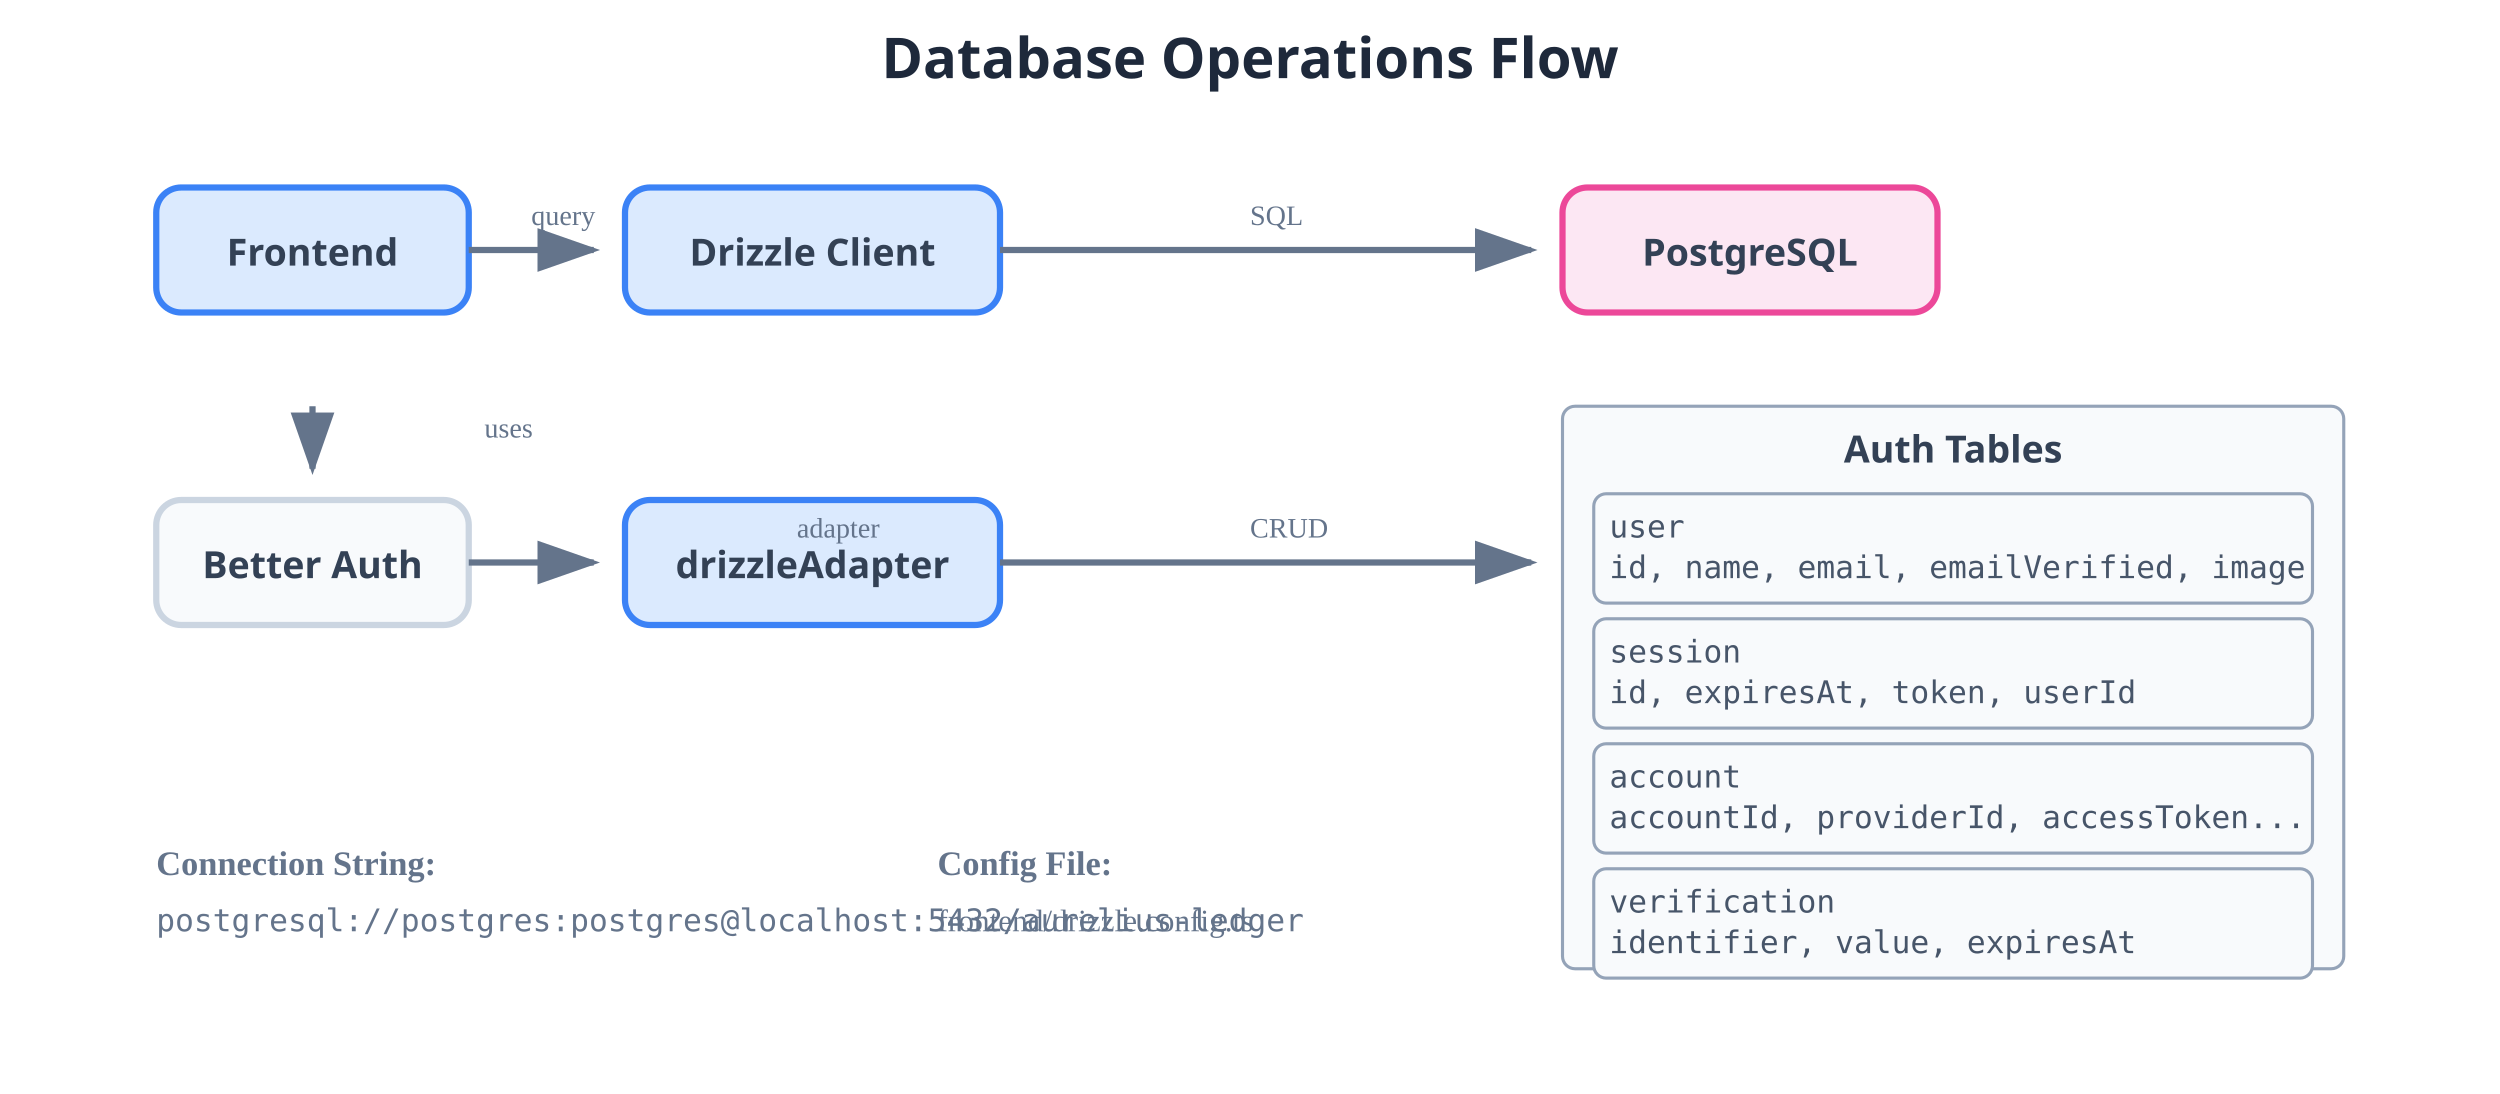
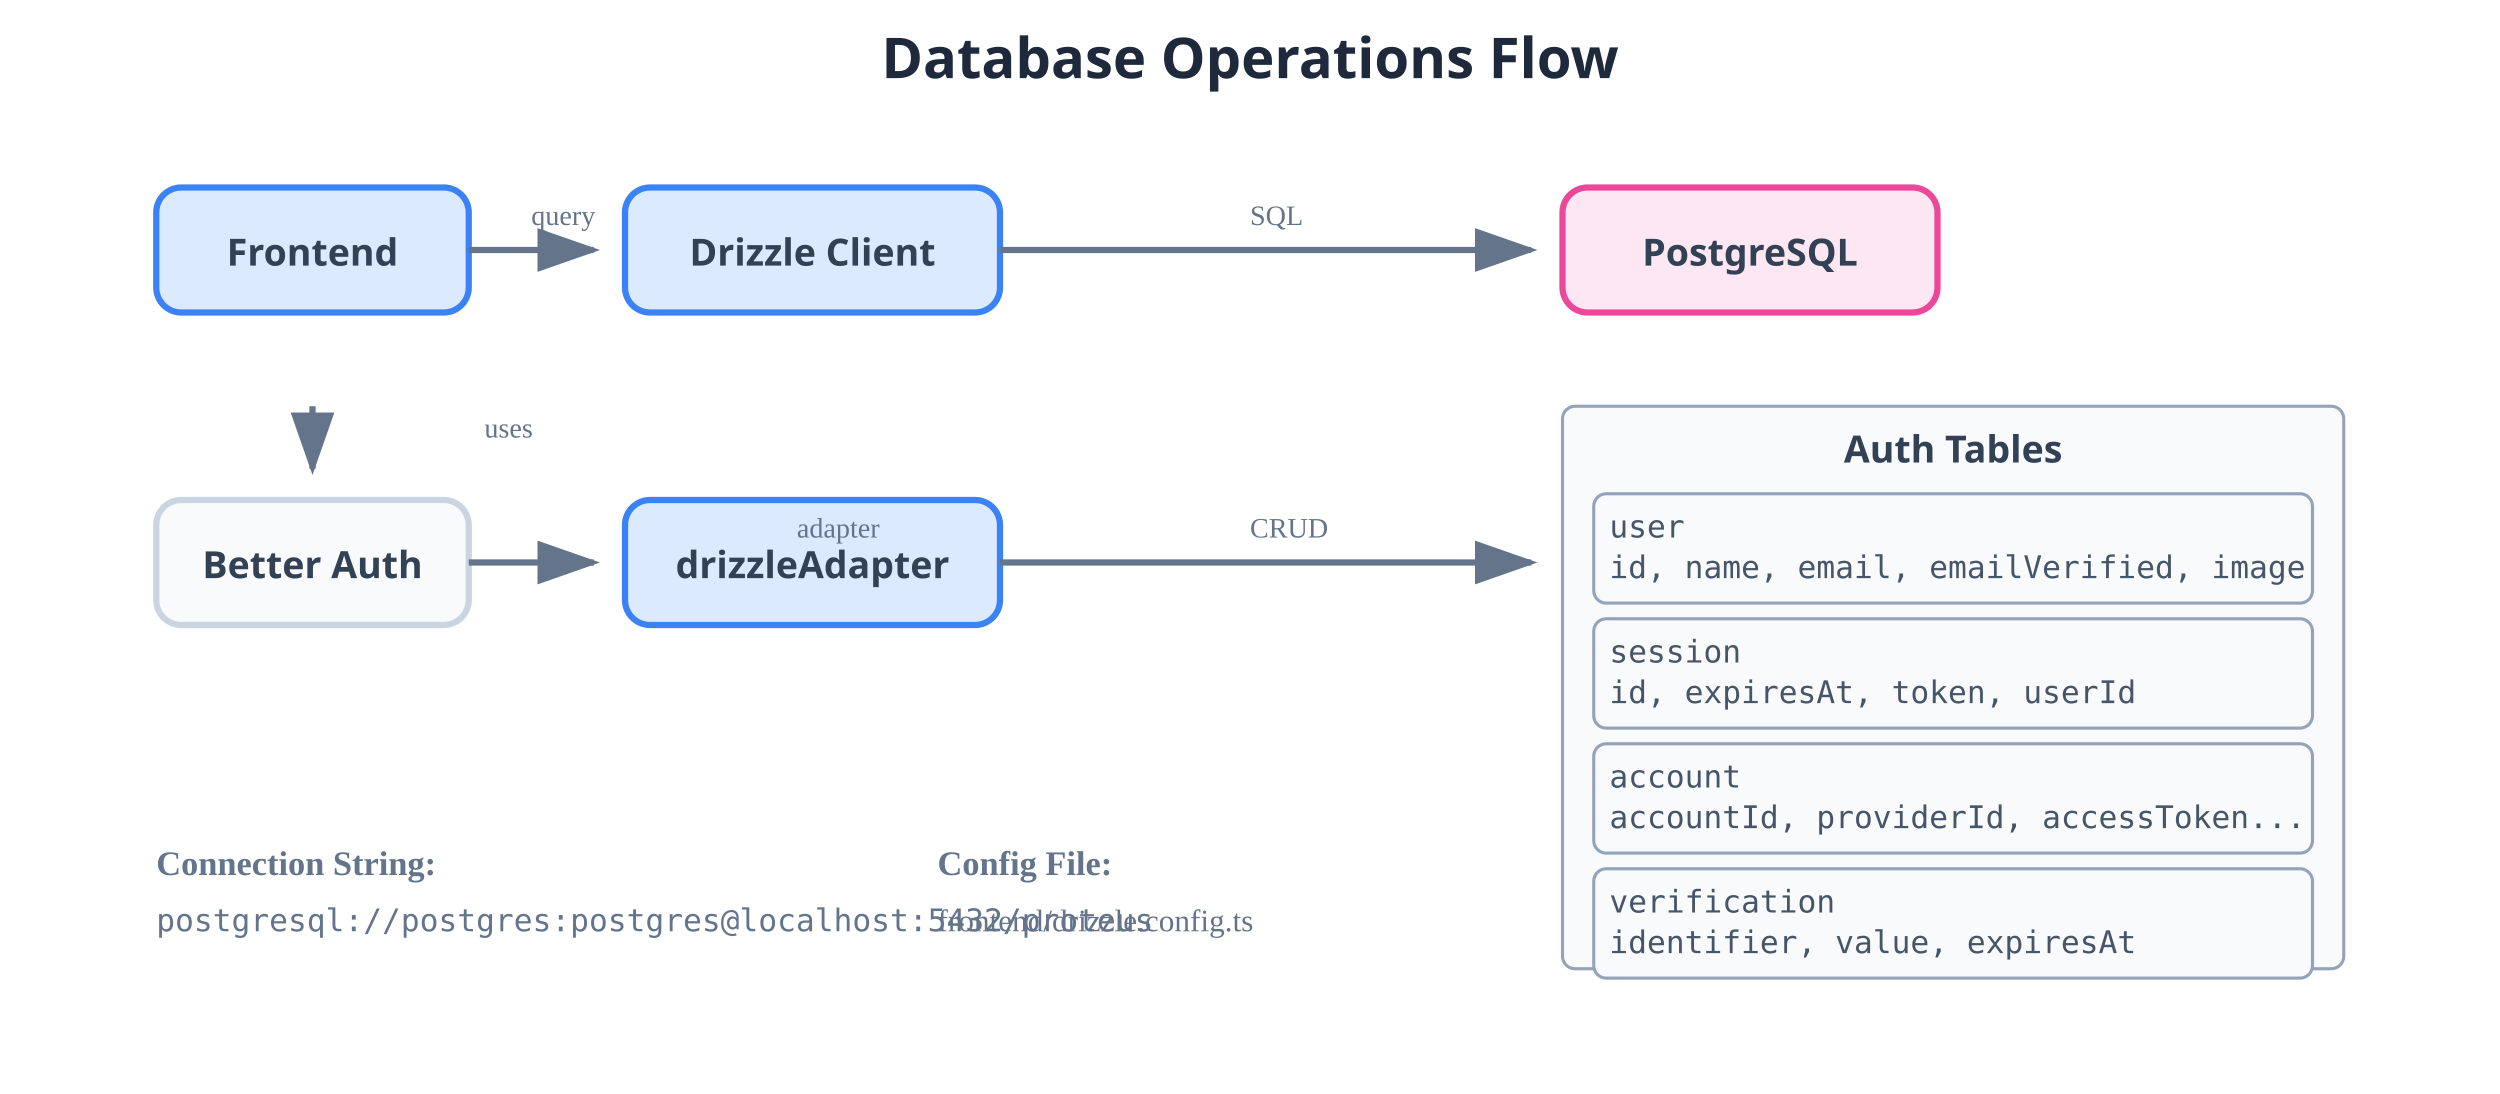
<svg xmlns="http://www.w3.org/2000/svg" viewBox="0 0 800 350">
  <defs>
    <marker id="arrowhead" markerWidth="10" markerHeight="7" refX="9" refY="3.5" orient="auto">
      <polygon points="0 0, 10 3.5, 0 7" fill="#64748b" />
    </marker>
    <style>
      .box { fill: #f8fafc; stroke: #cbd5e1; stroke-width: 2; rx: 8; }
      .box-label { font-family: system-ui, sans-serif; font-size: 12px; fill: #334155; font-weight: 600; }
      .arrow { stroke: #64748b; stroke-width: 2; fill: none; marker-end: url(#arrowhead); }
      .title { font-family: system-ui, sans-serif; font-size: 18px; fill: #1e293b; font-weight: 700; }
      .highlight { fill: #dbeafe; stroke: #3b82f6; }
      .db { fill: #fce7f3; stroke: #ec4899; }
      .table { fill: #f8fafc; stroke: #94a3b8; stroke-width: 1; rx: 4; }
      .field { font-family: monospace; font-size: 10px; fill: #475569; }
    </style>
  </defs>
  <text x="400" y="25" class="title" text-anchor="middle">Database Operations Flow</text>
  <g transform="translate(50, 60)">
    <rect class="box highlight" width="100" height="40" />
    <text x="50" y="25" class="box-label" text-anchor="middle">Frontend</text>
  </g>
  <g transform="translate(200, 60)">
    <rect class="box highlight" width="120" height="40" />
    <text x="60" y="25" class="box-label" text-anchor="middle">Drizzle Client</text>
  </g>
  <g transform="translate(500, 60)">
    <rect class="box db" width="120" height="40" />
    <text x="60" y="25" class="box-label" text-anchor="middle">PostgreSQL</text>
  </g>
  <g transform="translate(50, 160)">
    <rect class="box" width="100" height="40" />
    <text x="50" y="25" class="box-label" text-anchor="middle">Better Auth</text>
  </g>
  <g transform="translate(200, 160)">
    <rect class="box highlight" width="120" height="40" />
    <text x="60" y="25" class="box-label" text-anchor="middle">drizzleAdapter</text>
  </g>
  <path d="M150 80 L190 80" class="arrow" />
  <path d="M320 80 L490 80" class="arrow" />
  <path d="M100 130 L100 150" class="arrow" />
  <path d="M150 180 L190 180" class="arrow" />
  <path d="M320 180 L490 180" class="arrow" />
  <g transform="translate(500, 130)">
    <rect class="table" width="250" height="180" />
    <text x="125" y="18" class="box-label" text-anchor="middle">Auth Tables</text>
    <rect x="10" y="28" width="230" height="35" class="table" fill="#f1f5f9" />
    <text x="15" y="42" class="field">user</text>
    <text x="15" y="55" class="field" fill="#94a3b8">id, name, email, emailVerified, image</text>
    <rect x="10" y="68" width="230" height="35" class="table" fill="#f1f5f9" />
    <text x="15" y="82" class="field">session</text>
    <text x="15" y="95" class="field" fill="#94a3b8">id, expiresAt, token, userId</text>
    <rect x="10" y="108" width="230" height="35" class="table" fill="#f1f5f9" />
    <text x="15" y="122" class="field">account</text>
    <text x="15" y="135" class="field" fill="#94a3b8">accountId, providerId, accessToken...</text>
    <rect x="10" y="148" width="230" height="35" class="table" fill="#f1f5f9" />
    <text x="15" y="162" class="field">verification</text>
    <text x="15" y="175" class="field" fill="#94a3b8">identifier, value, expiresAt</text>
  </g>
  <text x="170" y="72" font-size="9" fill="#64748b">query</text>
  <text x="400" y="72" font-size="9" fill="#64748b">SQL</text>
  <text x="155" y="140" font-size="9" fill="#64748b">uses</text>
  <text x="255" y="172" font-size="9" fill="#64748b">adapter</text>
  <text x="400" y="172" font-size="9" fill="#64748b">CRUD</text>
  <g transform="translate(50, 280)">
    <text x="0" y="0" font-size="11" fill="#64748b" font-weight="600">Connection String:</text>
-     <text x="0" y="18" font-size="10" fill="#64748b" font-family="monospace">postgresql://postgres:postgres@localhost:5432/aurelius-ledger</text>
+     <text x="0" y="18" font-size="10" fill="#64748b" font-family="monospace">postgresql://postgres:postgres@localhost:5432/proteus</text>
    <text x="250" y="0" font-size="11" fill="#64748b" font-weight="600">Config File:</text>
    <text x="250" y="18" font-size="10" fill="#64748b">frontend/drizzle.config.ts</text>
  </g>
</svg>
